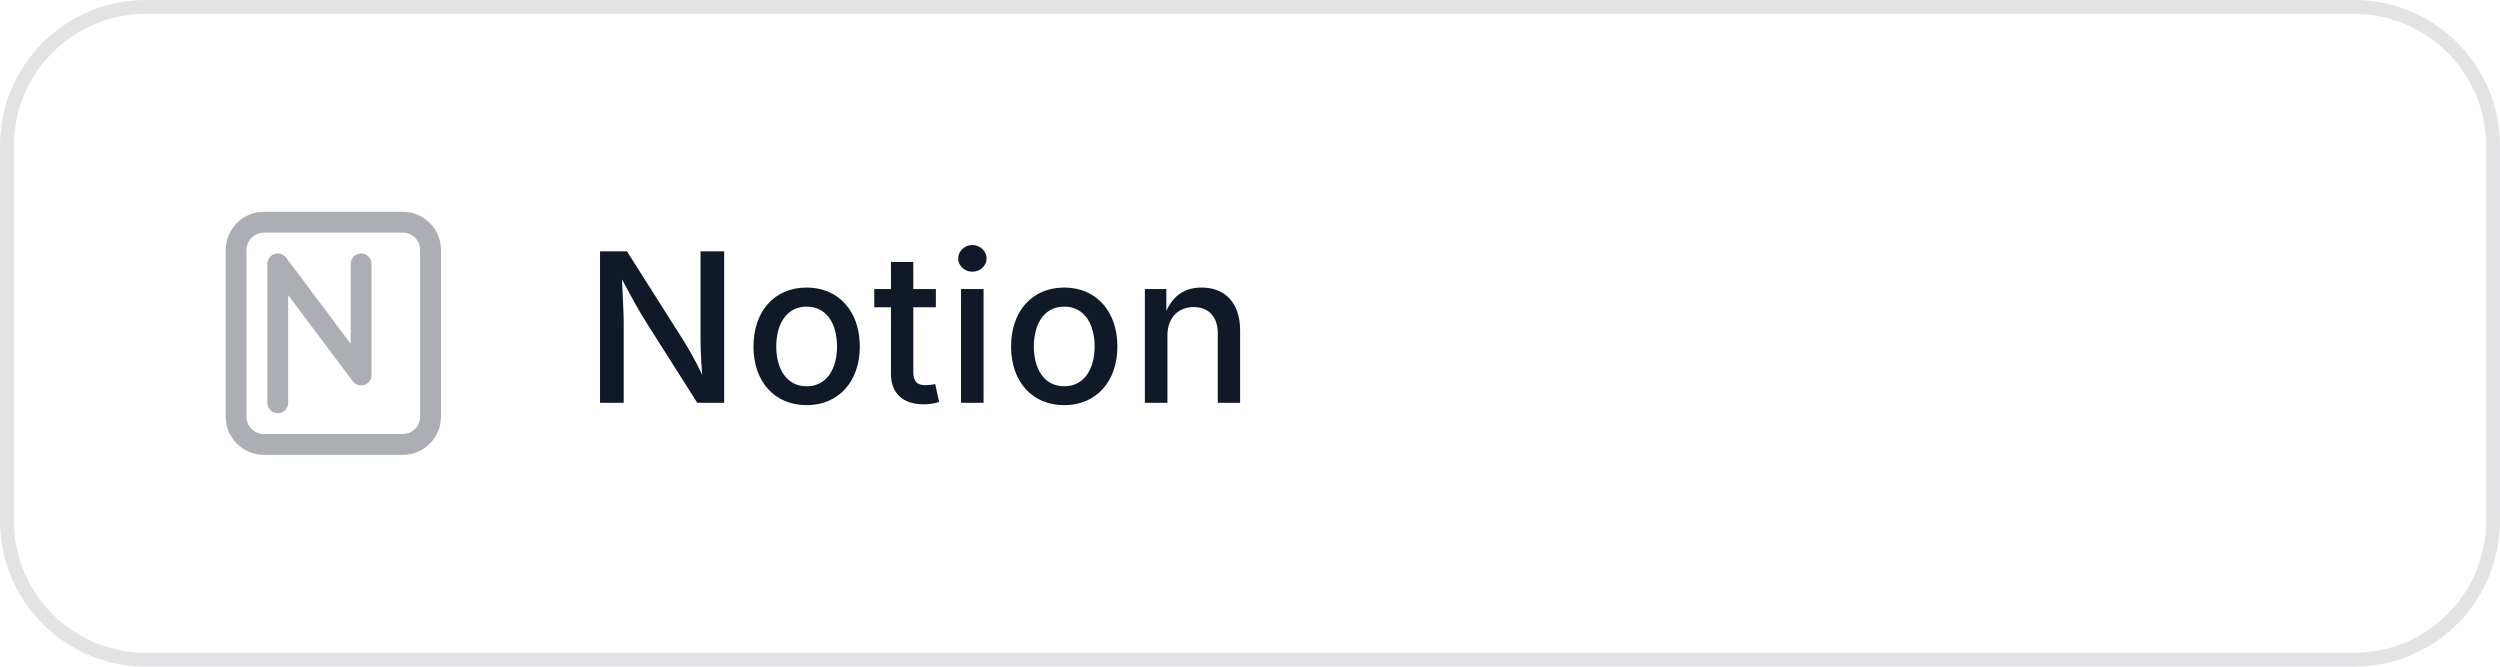
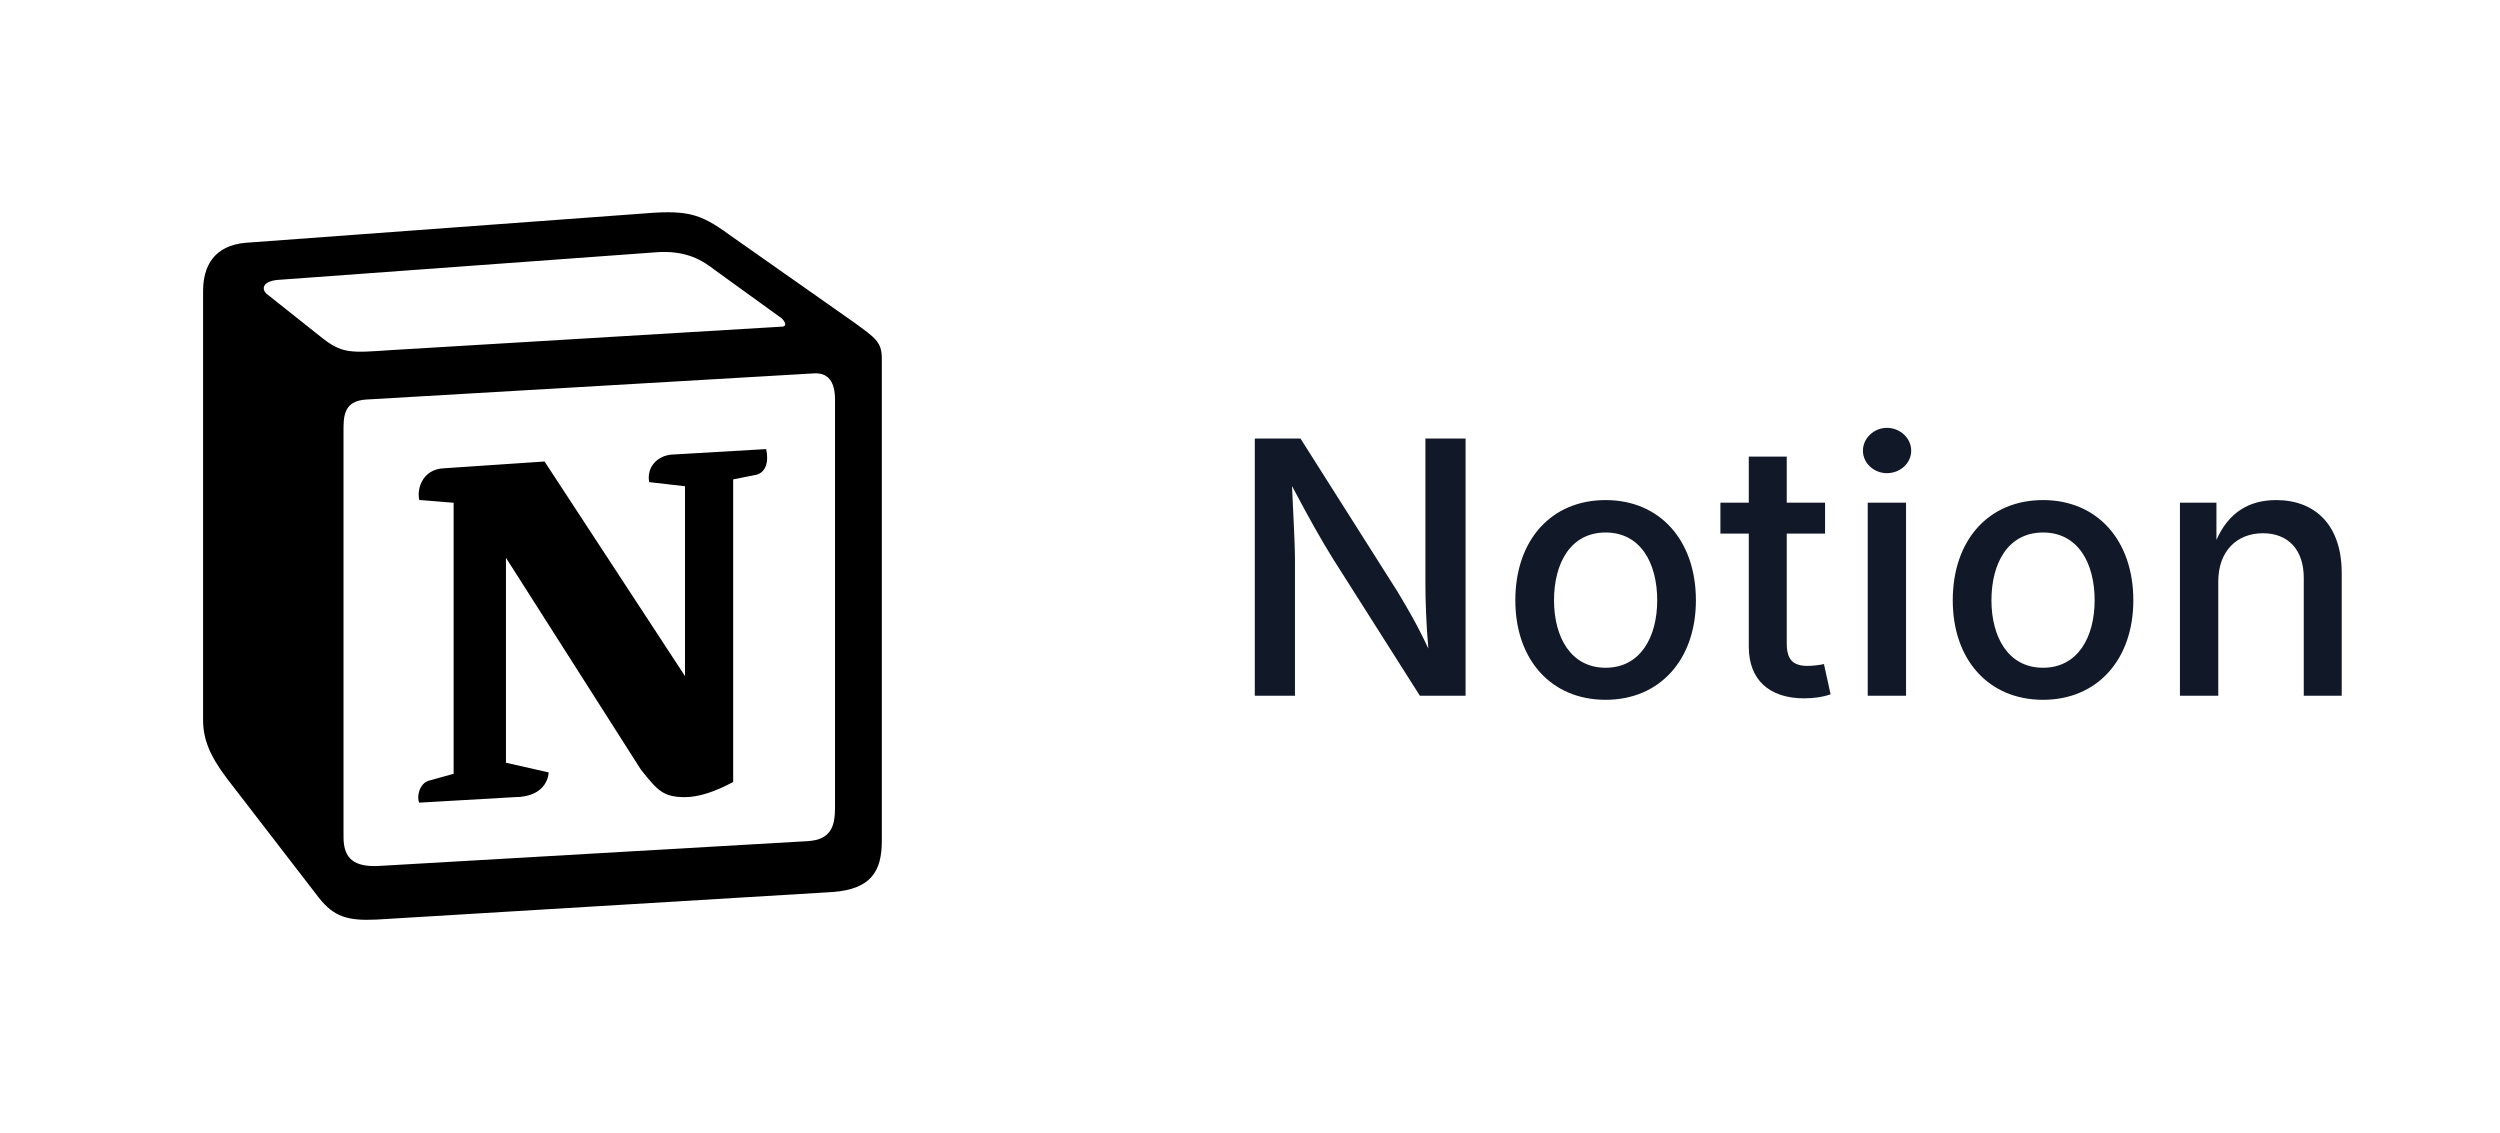
- <svg xmlns="http://www.w3.org/2000/svg" viewBox="0 0 180 48" role="img" aria-label="Notion">
-   <rect x="0.5" y="0.5" width="179" height="47" rx="10" fill="none" stroke="#111827" stroke-opacity="0.12" />
-   <rect x="17" y="16" width="14" height="16" rx="2" fill="none" stroke="#111827" stroke-opacity="0.35" stroke-width="1.5" />
-   <path d="M20 29V19l6 8V19" fill="none" stroke="#111827" stroke-opacity="0.35" stroke-width="1.5" stroke-linecap="round" stroke-linejoin="round" />
-   <text x="42" y="29" font-family="Inter, system-ui, -apple-system, Segoe UI, Roboto, sans-serif" font-size="15" font-weight="500" letter-spacing="0.2" fill="#111827">Notion</text>
+ <svg xmlns="http://www.w3.org/2000/svg" viewBox="0 0 106 48" role="img" aria-label="Notion">
+   <g transform="translate(8,9) scale(1.25)">
+     <path d="M4.459 4.208c.746.606 1.026.56 2.428.466l13.215-.793c.28 0 .047-.28-.046-.326L17.86 1.968c-.42-.326-.981-.7-2.055-.607L3.01 2.295c-.466.046-.56.28-.374.466zm.793 3.08v13.904c0 .747.373 1.027 1.214.98l14.523-.84c.841-.046.935-.56.935-1.167V6.354c0-.606-.233-.933-.748-.887l-15.177.887c-.56.047-.747.327-.747.933zm14.337.745c.093.42 0 .84-.42.888l-.7.14v10.264c-.608.327-1.168.514-1.635.514-.748 0-.935-.234-1.495-.933l-4.577-7.186v6.952L12.21 19s0 .84-1.168.84l-3.222.186c-.093-.186 0-.653.327-.746l.84-.233V9.854L7.822 9.76c-.094-.42.14-1.026.793-1.073l3.456-.233 4.764 7.279v-6.44l-1.215-.139c-.093-.514.28-.887.747-.933zM1.936 1.035l13.31-.98c1.634-.14 2.055-.047 3.082.7l4.249 2.986c.7.513.934.653.934 1.213v16.378c0 1.026-.373 1.634-1.68 1.726l-15.458.934c-.98.047-1.448-.093-1.962-.747l-3.129-4.06c-.56-.747-.793-1.306-.793-1.96V2.667c0-.839.374-1.54 1.447-1.632z" fill="#000000" />
+   </g>
+   <text x="52" y="29.5" font-family="Inter, system-ui, -apple-system, 'Segoe UI', Roboto, sans-serif" font-size="15" font-weight="500" letter-spacing="0.2" fill="#111827">Notion</text>
</svg>
